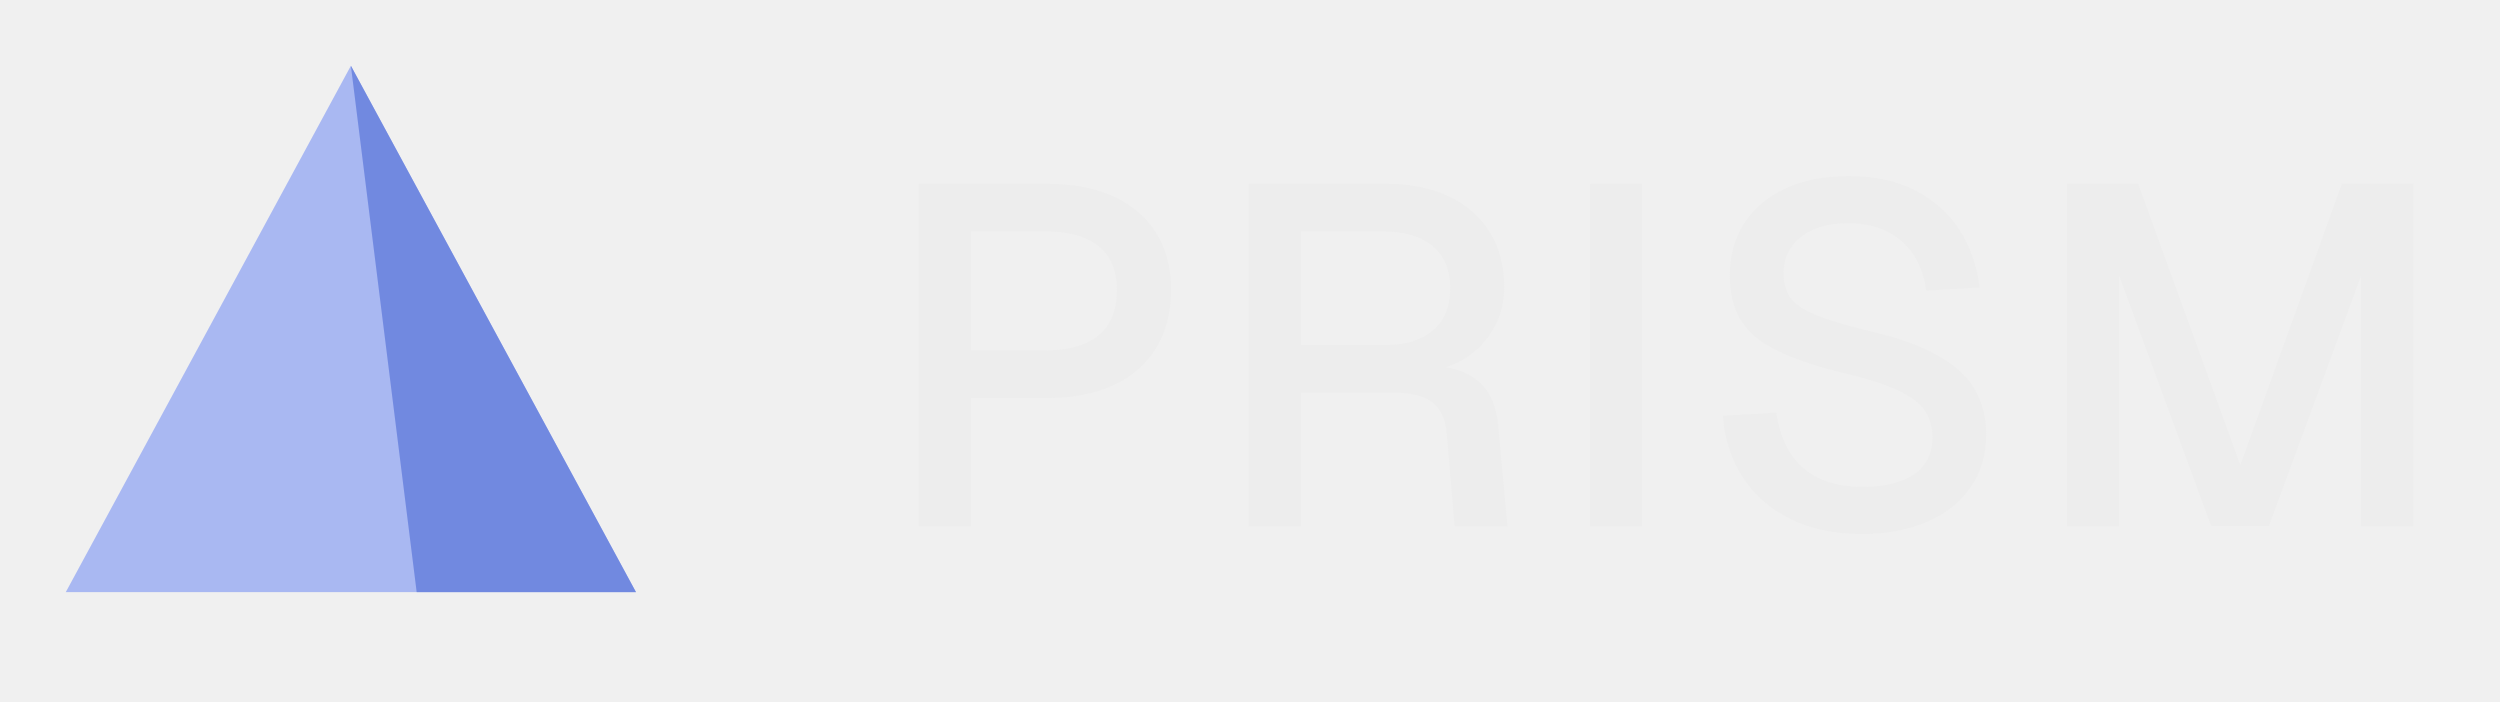
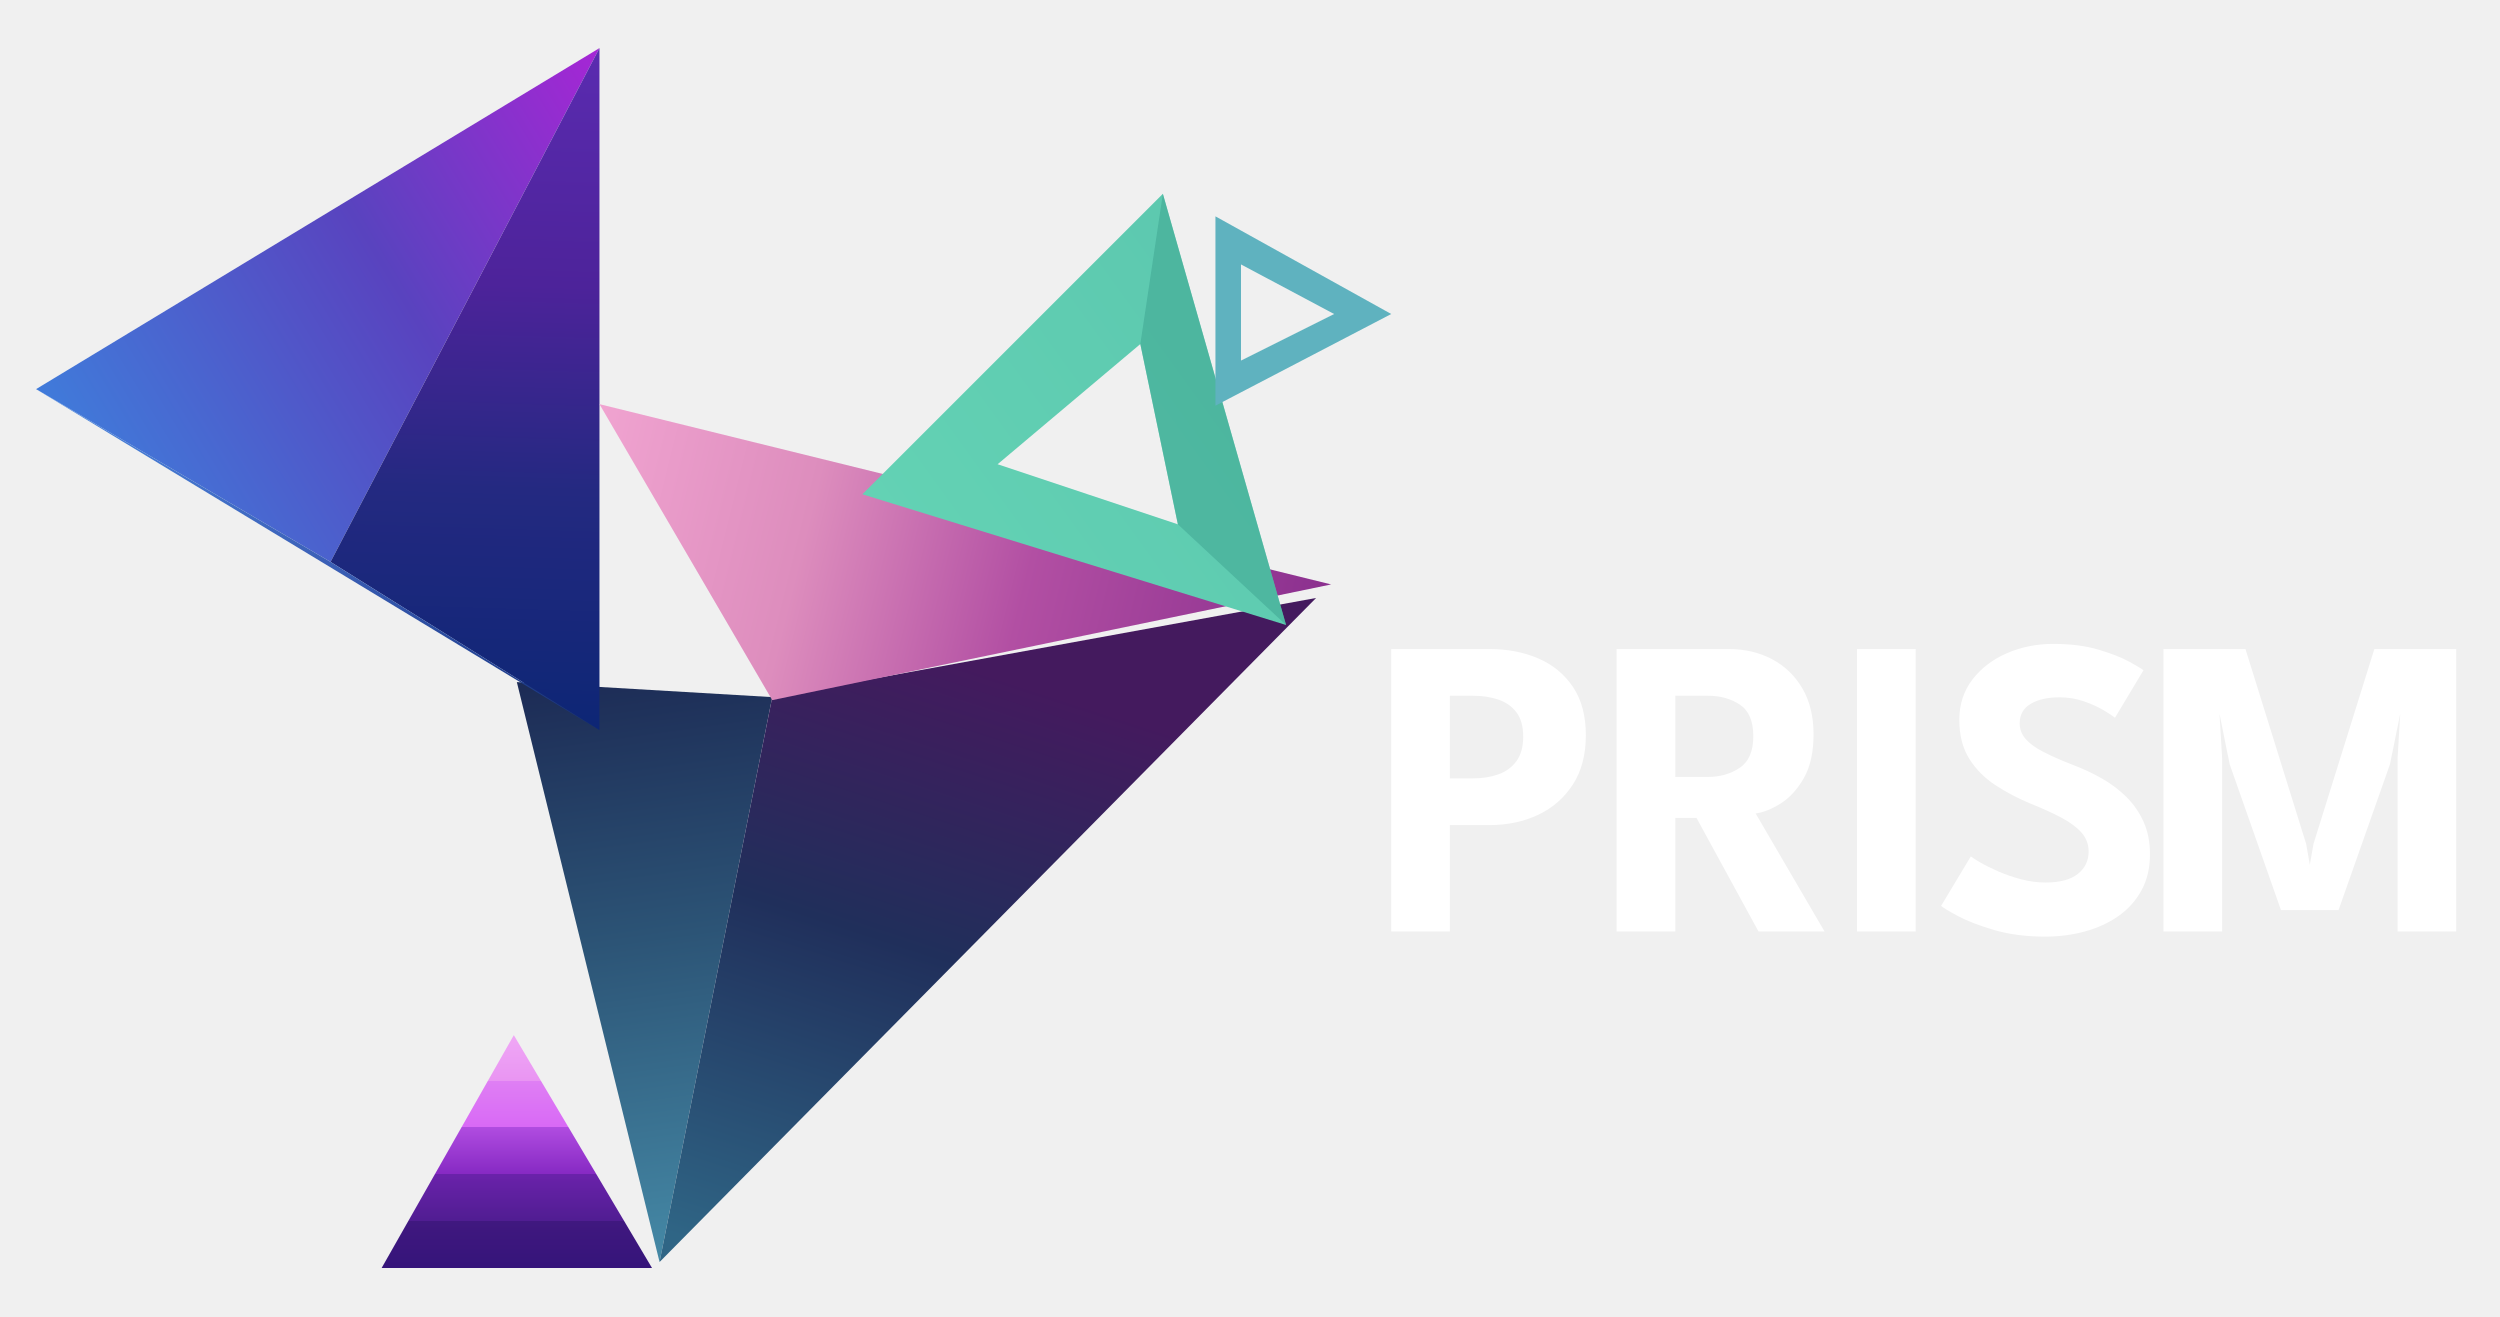
- <svg xmlns="http://www.w3.org/2000/svg" viewBox="0 0 114 32" fill="none">
-   <path d="M16 3 3 27h26L16 3Z" fill="#a9b8f2" />
-   <path d="M16 3l3 24h10L16 3Z" fill="#7189e0" />
-   <path d="M41.89 24V8.38H47.72Q50.4 8.38 51.9 9.67Q53.4 10.96 53.4 13.23Q53.4 14.76 52.72 15.87Q52.04 16.98 50.77 17.57Q49.5 18.15 47.72 18.15H44.27V24ZM44.27 15.98H47.65Q49.26 15.98 50.1 15.29Q50.93 14.6 50.93 13.23Q50.93 11.9 50.1 11.23Q49.27 10.55 47.65 10.55H44.27Z M56.95 24V8.38H63.17Q64.84 8.38 66.06 8.95Q67.27 9.52 67.93 10.58Q68.59 11.64 68.59 13.09Q68.59 14.15 68.11 14.98Q67.63 15.81 66.86 16.31Q66.08 16.81 65.19 16.88L65.08 16.68Q66.55 16.68 67.37 17.35Q68.2 18.01 68.32 19.44L68.74 24H66.33L65.97 19.75Q65.89 18.8 65.32 18.35Q64.76 17.9 63.45 17.9H59.32V24ZM59.32 15.73H63.21Q64.57 15.73 65.35 15.06Q66.13 14.39 66.13 13.15Q66.13 11.9 65.33 11.22Q64.53 10.55 63.01 10.55H59.32Z M72.51 24V8.38H74.88V24Z M84.9 24.35Q83.03 24.35 81.65 23.67Q80.27 22.99 79.48 21.78Q78.69 20.57 78.56 18.96L81 18.81Q81.15 19.9 81.64 20.66Q82.13 21.42 82.95 21.81Q83.78 22.2 84.95 22.2Q85.96 22.2 86.67 21.94Q87.38 21.68 87.75 21.18Q88.12 20.68 88.12 19.95Q88.12 19.29 87.81 18.78Q87.49 18.26 86.61 17.83Q85.72 17.4 83.99 16.99Q82.12 16.53 81 15.97Q79.88 15.42 79.38 14.6Q78.88 13.78 78.88 12.56Q78.88 11.21 79.53 10.19Q80.19 9.17 81.4 8.6Q82.61 8.03 84.3 8.03Q86.09 8.03 87.35 8.69Q88.62 9.35 89.36 10.49Q90.09 11.64 90.27 13.11L87.83 13.25Q87.72 12.34 87.28 11.65Q86.84 10.96 86.08 10.57Q85.33 10.18 84.25 10.18Q82.9 10.18 82.12 10.81Q81.33 11.44 81.33 12.46Q81.33 13.14 81.65 13.59Q81.98 14.03 82.8 14.36Q83.62 14.7 85.14 15.07Q87.17 15.53 88.36 16.21Q89.55 16.88 90.06 17.77Q90.57 18.67 90.57 19.81Q90.57 21.21 89.85 22.23Q89.14 23.25 87.87 23.8Q86.59 24.35 84.9 24.35Z M94.25 24V8.38H97.5L102.16 21.21L106.79 8.38H110.04V24H107.67V12.56L103.46 23.99H100.83L96.63 12.56V24Z" fill="#ededed" />
+ <svg xmlns="http://www.w3.org/2000/svg" viewBox="8 238 832 438" fill="none">
+   <defs>
+     <linearGradient id="bg" x1="0" y1="0" x2="0" y2="964" gradientUnits="userSpaceOnUse">
+       <stop offset="0" stop-color="#0b0056" />
+       <stop offset="1" stop-color="#060039" />
+     </linearGradient>
+     <linearGradient id="bigA" x1="20" y1="367" x2="207" y2="254" gradientUnits="userSpaceOnUse">
+       <stop offset="0" stop-color="#407bda" />
+       <stop offset="0.55" stop-color="#5943bf" />
+       <stop offset="1" stop-color="#a626d5" />
+     </linearGradient>
+     <linearGradient id="bigB" x1="207" y1="254" x2="200" y2="481" gradientUnits="userSpaceOnUse">
+       <stop offset="0" stop-color="#5a2bb0" />
+       <stop offset="0.35" stop-color="#4d239a" />
+       <stop offset="0.65" stop-color="#242981" />
+       <stop offset="1" stop-color="#0d2675" />
+     </linearGradient>
+     <linearGradient id="bigC" x1="20" y1="367" x2="207" y2="481" gradientUnits="userSpaceOnUse">
+       <stop offset="0" stop-color="#4a88e2" />
+       <stop offset="0.5" stop-color="#3c61b8" />
+       <stop offset="1" stop-color="#14307e" />
+     </linearGradient>
+     <linearGradient id="pink" x1="207" y1="380" x2="451" y2="440" gradientUnits="userSpaceOnUse">
+       <stop offset="0" stop-color="#f0a3d0" />
+       <stop offset="0.3" stop-color="#dd8dbd" />
+       <stop offset="0.6" stop-color="#b24fa3" />
+       <stop offset="1" stop-color="#8a2f8e" />
+     </linearGradient>
+     <linearGradient id="tealL" x1="200" y1="465" x2="227" y2="658" gradientUnits="userSpaceOnUse">
+       <stop offset="0" stop-color="#1d2c56" />
+       <stop offset="0.45" stop-color="#2c5476" />
+       <stop offset="1" stop-color="#4589a6" />
+     </linearGradient>
+     <linearGradient id="tealR" x1="300" y1="450" x2="235" y2="650" gradientUnits="userSpaceOnUse">
+       <stop offset="0" stop-color="#441a5e" />
+       <stop offset="0.45" stop-color="#202f5b" />
+       <stop offset="1" stop-color="#2f6585" />
+     </linearGradient>
+     <linearGradient id="mint" x1="295" y1="402" x2="436" y2="300" gradientUnits="userSpaceOnUse">
+       <stop offset="0" stop-color="#63d2b4" />
+       <stop offset="1" stop-color="#5bc6ae" />
+     </linearGradient>
+     <linearGradient id="pyr" x1="0" y1="582" x2="0" y2="660" gradientUnits="userSpaceOnUse">
+       <stop offset="0" stop-color="#f0a8f6" />
+       <stop offset="0.2" stop-color="#e995f2" />
+       <stop offset="0.2" stop-color="#df7ff4" />
+       <stop offset="0.4" stop-color="#d869f5" />
+       <stop offset="0.4" stop-color="#b04ce0" />
+       <stop offset="0.6" stop-color="#8629c3" />
+       <stop offset="0.6" stop-color="#6a22aa" />
+       <stop offset="0.8" stop-color="#501d92" />
+       <stop offset="0.8" stop-color="#40187f" />
+       <stop offset="1" stop-color="#35147a" />
+     </linearGradient>
+   </defs>
+   <g>
+     <polygon points="180,465 265,470 227.5,658" fill="url(#tealL)" />
+     <polygon points="265,470 446,437 227.5,658" fill="url(#tealR)" />
+     <polygon points="20,367.5 207.5,254 118,425" fill="url(#bigA)" />
+     <polygon points="207.5,254 207.5,481 118,425" fill="url(#bigB)" />
+     <polygon points="20,367.5 118,425 207.5,481" fill="url(#bigC)" />
+     <polygon points="207.5,372.5 451,432.5 265,471" fill="url(#pink)" />
+     <path d="M395,302.5 295,402.5 436,446Z M340,392.5 387.5,352.5 400,412.5Z" fill="url(#mint)" fill-rule="evenodd" />
+     <polygon points="395,302.5 387.5,352.5 400,412.5 436,446" fill="#3fa592" opacity="0.55" />
+     <path d="M412.5,310 471,342.5 412.5,373Z M421,326 452,342.5 421,358Z" fill="#5fb2bf" fill-rule="evenodd" />
+     <polygon points="179,582.5 135,660 225,660" fill="url(#pyr)" />
+   </g>
+   <path d="M471 454H503.71Q512.7 454 519.94 457.12Q527.18 460.24 531.48 466.61Q535.77 472.97 535.77 482.7Q535.77 492.37 531.48 499.04Q527.18 505.71 519.94 509.15Q512.7 512.59 503.71 512.59H490.52V548H471ZM490.52 497.04H498.3Q502.94 497.04 506.7 495.69Q510.46 494.34 512.69 491.28Q514.92 488.21 514.92 483.15Q514.92 478.05 512.69 475.09Q510.46 472.13 506.7 470.84Q502.94 469.55 498.3 469.55H490.52Z M546 454H583.29Q591.34 454 597.73 457.37Q604.12 460.75 607.84 467.11Q611.55 473.47 611.55 482.38Q611.55 491.25 608.34 496.91Q605.12 502.56 600.62 505.39Q596.12 508.21 592.28 508.72L615.21 548H593.23L572.6 510.21H565.54V548H546ZM565.54 496.57H576.3Q582.48 496.57 586.99 493.52Q591.5 490.48 591.5 482.99Q591.5 475.5 587.06 472.53Q582.62 469.55 576.44 469.55H565.54Z M626 454H645.54V548H626Z M691.33 452.29Q699.92 452.29 706.36 454.2Q712.8 456.11 716.68 458.24Q720.55 460.37 721.34 461.08L711.86 476.86Q710.75 475.95 708 474.32Q705.25 472.69 701.46 471.38Q697.67 470.07 693.4 470.07Q687.42 470.07 683.78 472.26Q680.15 474.44 680.15 478.72Q680.15 481.62 682.08 483.88Q684.02 486.14 687.91 488.16Q691.79 490.19 697.59 492.46Q702.78 494.39 707.43 497.03Q712.09 499.66 715.7 503.26Q719.31 506.85 721.41 511.55Q723.51 516.25 723.51 522.29Q723.51 529.2 720.66 534.36Q717.82 539.52 712.92 542.93Q708.01 546.33 701.75 548.02Q695.49 549.71 688.66 549.71Q679.16 549.71 671.63 547.5Q664.11 545.3 659.49 542.8Q654.87 540.31 654 539.47L663.89 523.01Q664.72 523.68 667.14 525.09Q669.57 526.5 673.08 528.03Q676.58 529.56 680.65 530.63Q684.71 531.7 688.78 531.7Q695.92 531.7 699.51 528.84Q703.1 525.98 703.1 521.35Q703.1 517.86 700.82 515.21Q698.55 512.56 694.23 510.23Q689.9 507.89 683.68 505.41Q677.48 502.83 672.09 499.31Q666.7 495.79 663.38 490.53Q660.06 485.26 660.06 477.56Q660.06 469.84 664.41 464.17Q668.76 458.49 675.9 455.39Q683.04 452.29 691.33 452.29Z M825.42 454V548H805.92V490.24L806.79 475.56L803.39 492.33L786.27 540.87H767.1L750.03 492.33L746.65 475.56L747.52 490.24V548H728V454H755.29L775.49 518.85L776.71 525.8L777.93 518.85L798.18 454Z" fill="#ffffff" />
</svg>
